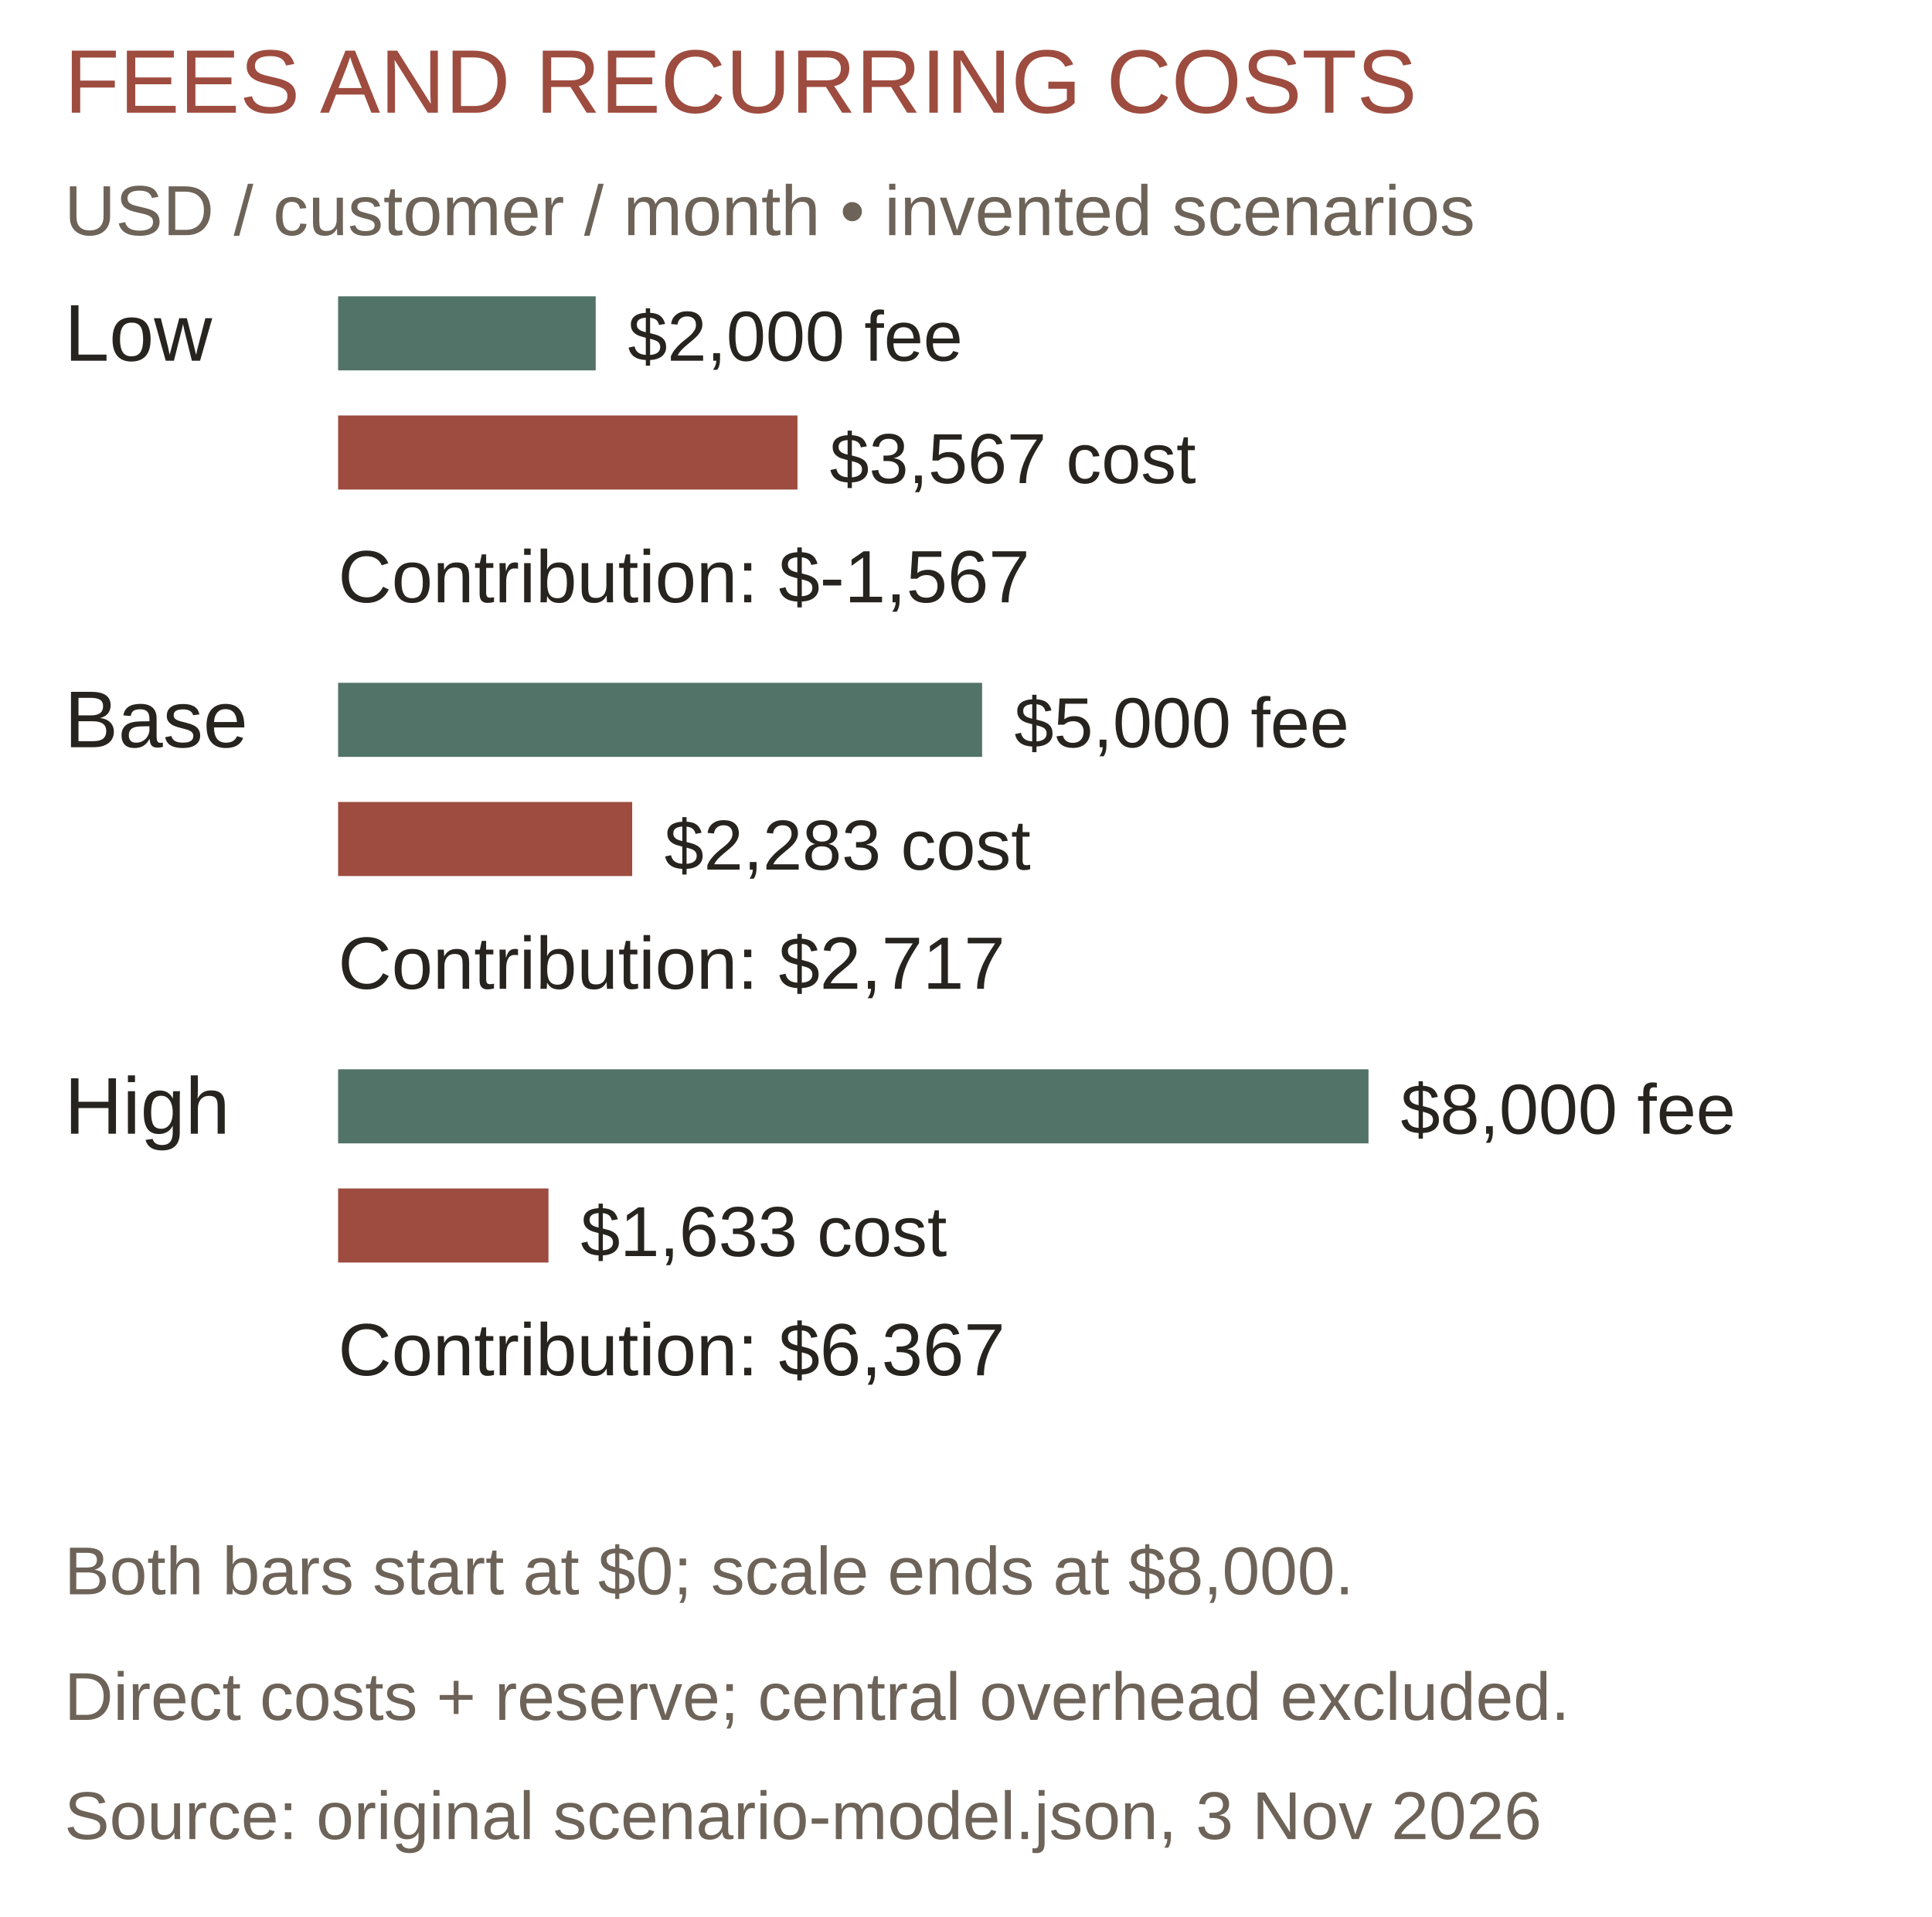
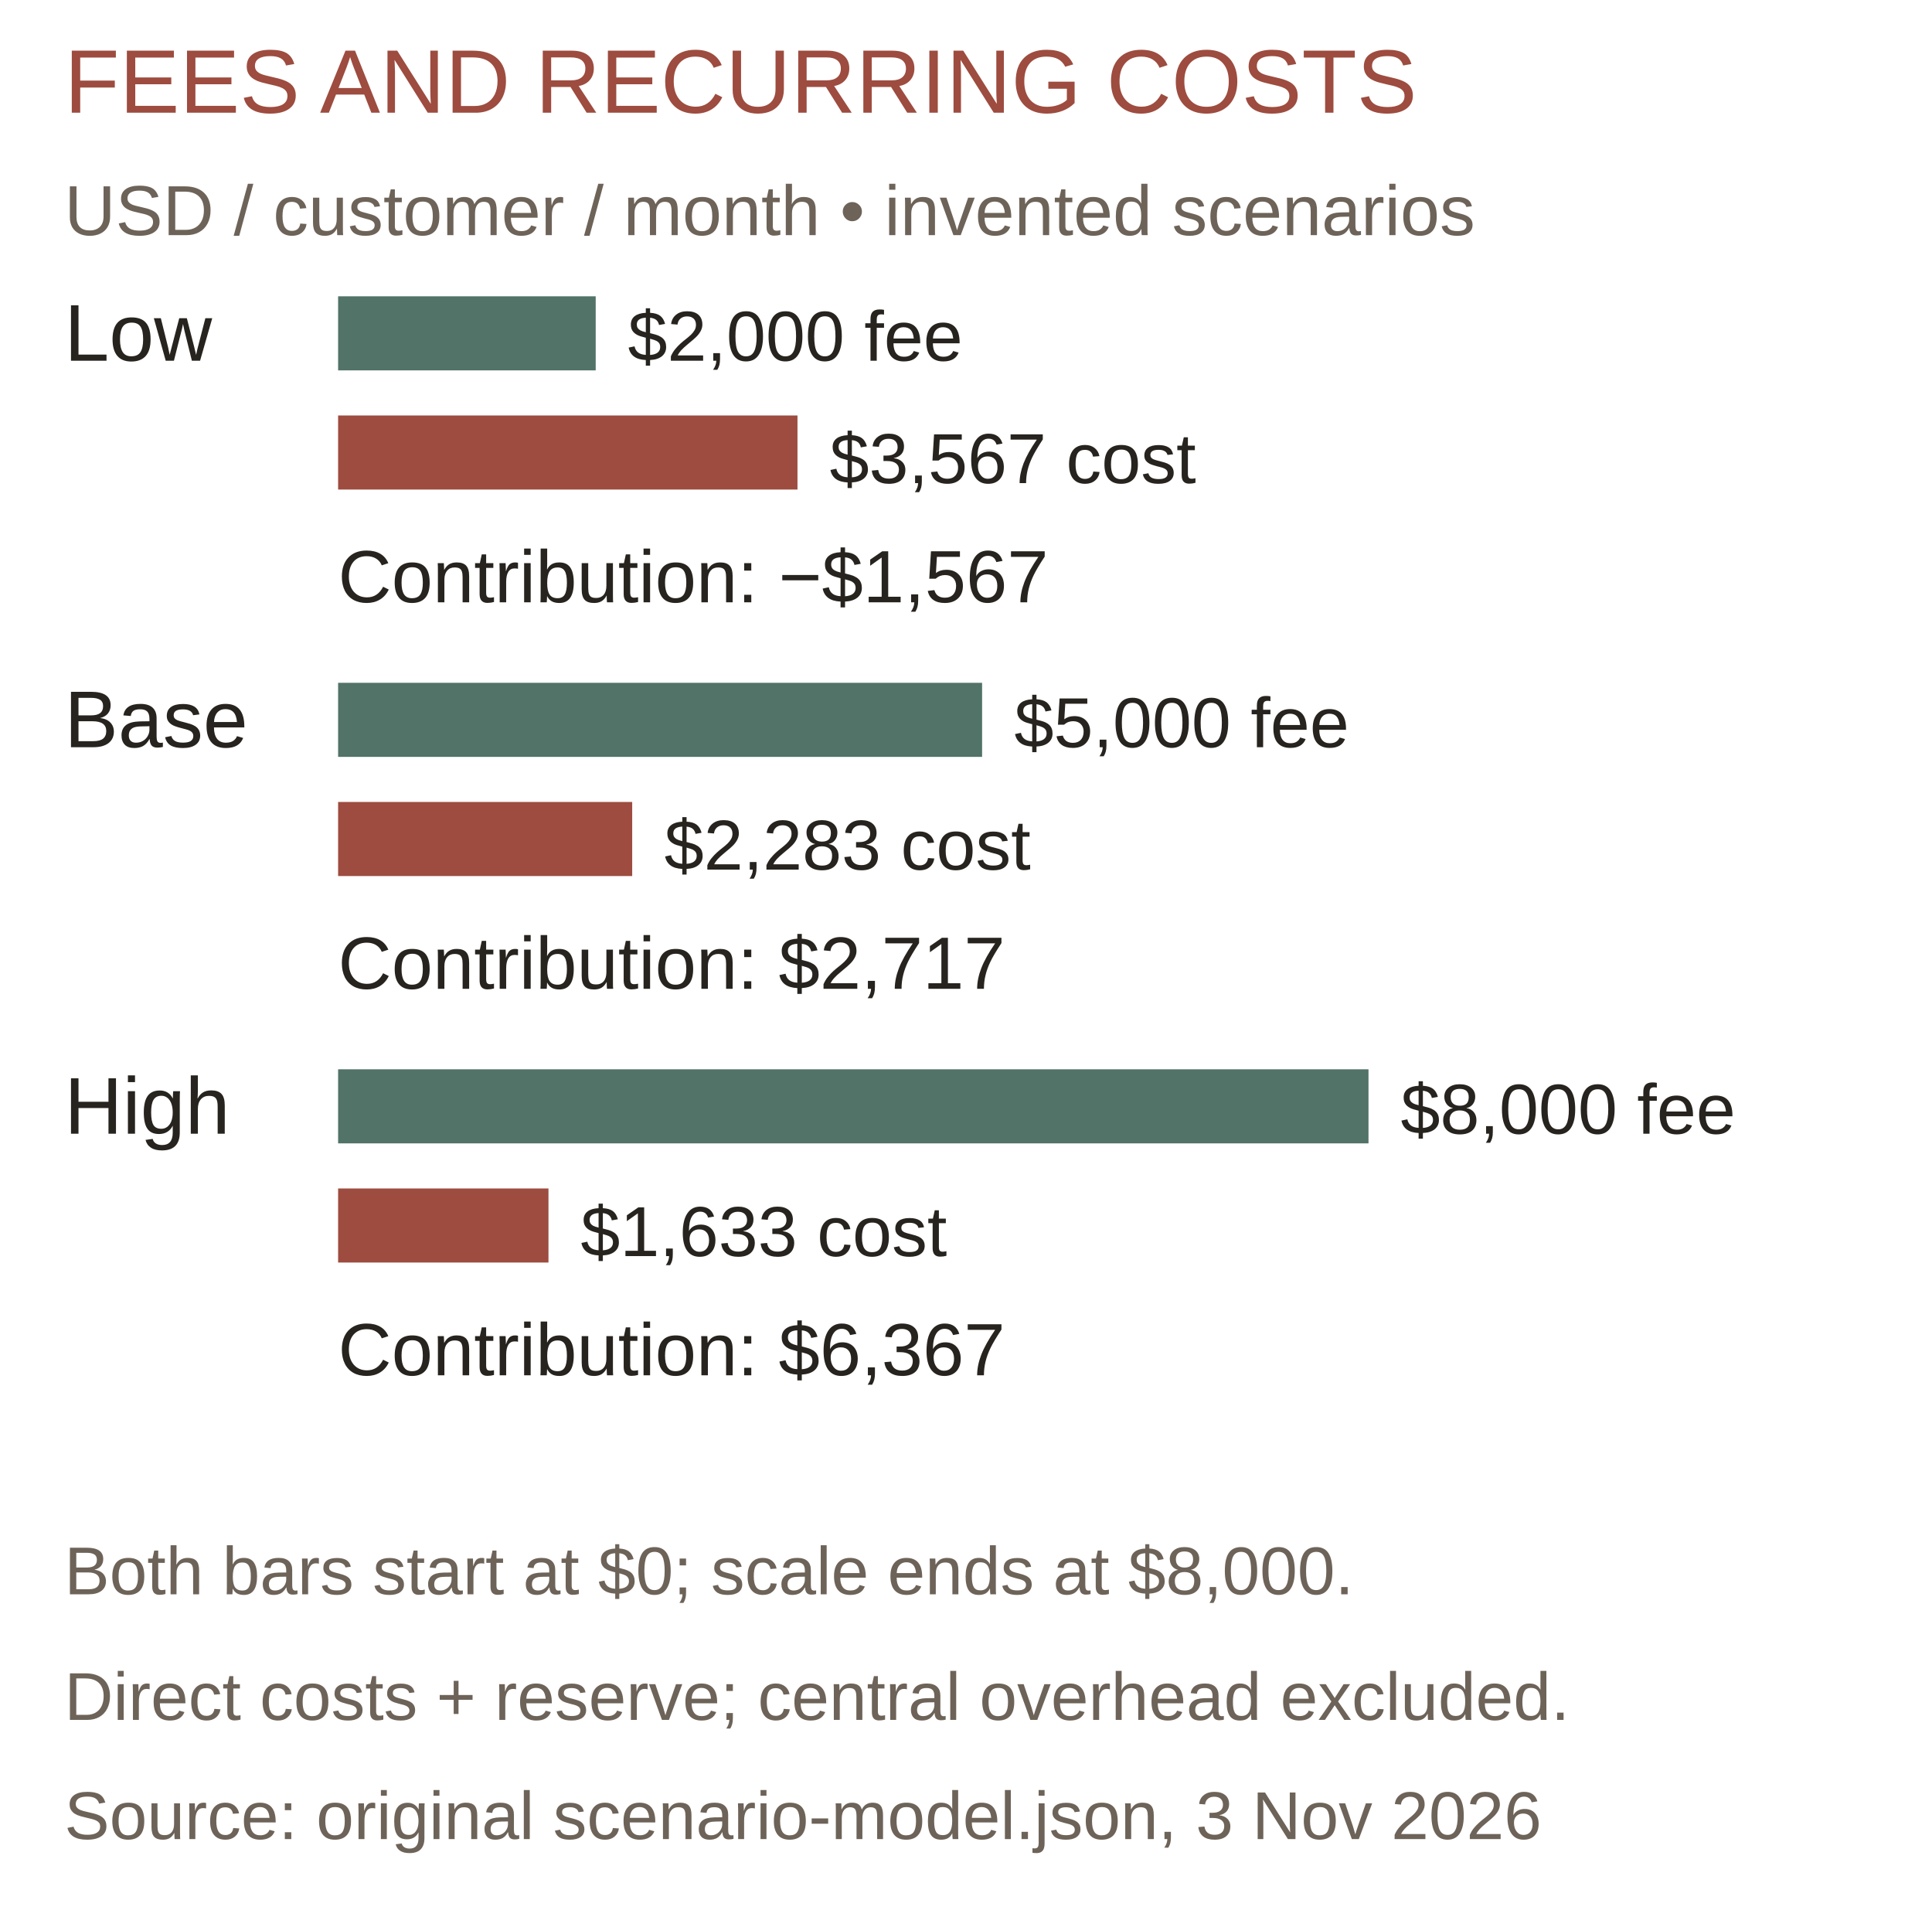
<svg xmlns="http://www.w3.org/2000/svg" width="600" height="595" viewBox="0 0 600 595" role="img" aria-labelledby="title desc">
  <text x="20" y="35" font-family="Arial,Helvetica,sans-serif" font-size="28" fill="#9d4c3f" text-anchor="start">FEES AND RECURRING COSTS</text>
  <text x="20" y="73" font-family="Arial,Helvetica,sans-serif" font-size="22" fill="#6d6358" text-anchor="start">USD / customer / month • invented scenarios</text>
  <text x="20" y="112" font-family="Arial,Helvetica,sans-serif" font-size="25" fill="#27231e" text-anchor="start">Low</text>
  <rect x="105" y="92" width="80.0" height="23" fill="#527367" />
  <text x="195.0" y="112" font-family="Arial,Helvetica,sans-serif" font-size="22" fill="#27231e" text-anchor="start">$2,000 fee</text>
  <rect x="105" y="129" width="142.667" height="23" fill="#9d4c3f" />
  <text x="257.667" y="150" font-family="Arial,Helvetica,sans-serif" font-size="22" fill="#27231e" text-anchor="start">$3,567 cost</text>
-   <text x="105" y="187" font-family="Arial,Helvetica,sans-serif" font-size="23" fill="#27231e" text-anchor="start">Contribution: $-1,567</text>
+   <text x="105" y="187" font-family="Arial,Helvetica,sans-serif" font-size="23" fill="#27231e" text-anchor="start">Contribution: −$1,567</text>
  <text x="20" y="232" font-family="Arial,Helvetica,sans-serif" font-size="25" fill="#27231e" text-anchor="start">Base</text>
  <rect x="105" y="212" width="200.0" height="23" fill="#527367" />
  <text x="315.0" y="232" font-family="Arial,Helvetica,sans-serif" font-size="22" fill="#27231e" text-anchor="start">$5,000 fee</text>
  <rect x="105" y="249" width="91.333" height="23" fill="#9d4c3f" />
  <text x="206.333" y="270" font-family="Arial,Helvetica,sans-serif" font-size="22" fill="#27231e" text-anchor="start">$2,283 cost</text>
  <text x="105" y="307" font-family="Arial,Helvetica,sans-serif" font-size="23" fill="#27231e" text-anchor="start">Contribution: $2,717</text>
  <text x="20" y="352" font-family="Arial,Helvetica,sans-serif" font-size="25" fill="#27231e" text-anchor="start">High</text>
  <rect x="105" y="332" width="320.0" height="23" fill="#527367" />
  <text x="435.0" y="352" font-family="Arial,Helvetica,sans-serif" font-size="22" fill="#27231e" text-anchor="start">$8,000 fee</text>
  <rect x="105" y="369" width="65.333" height="23" fill="#9d4c3f" />
  <text x="180.333" y="390" font-family="Arial,Helvetica,sans-serif" font-size="22" fill="#27231e" text-anchor="start">$1,633 cost</text>
  <text x="105" y="427" font-family="Arial,Helvetica,sans-serif" font-size="23" fill="#27231e" text-anchor="start">Contribution: $6,367</text>
  <text x="20" y="495" font-family="Arial,Helvetica,sans-serif" font-size="21" fill="#6d6358" text-anchor="start">Both bars start at $0; scale ends at $8,000.</text>
  <text x="20" y="534" font-family="Arial,Helvetica,sans-serif" font-size="21" fill="#6d6358" text-anchor="start">Direct costs + reserve; central overhead excluded.</text>
  <text x="20" y="571" font-family="Arial,Helvetica,sans-serif" font-size="21" fill="#6d6358" text-anchor="start">Source: original scenario-model.json, 3 Nov 2026</text>
</svg>
